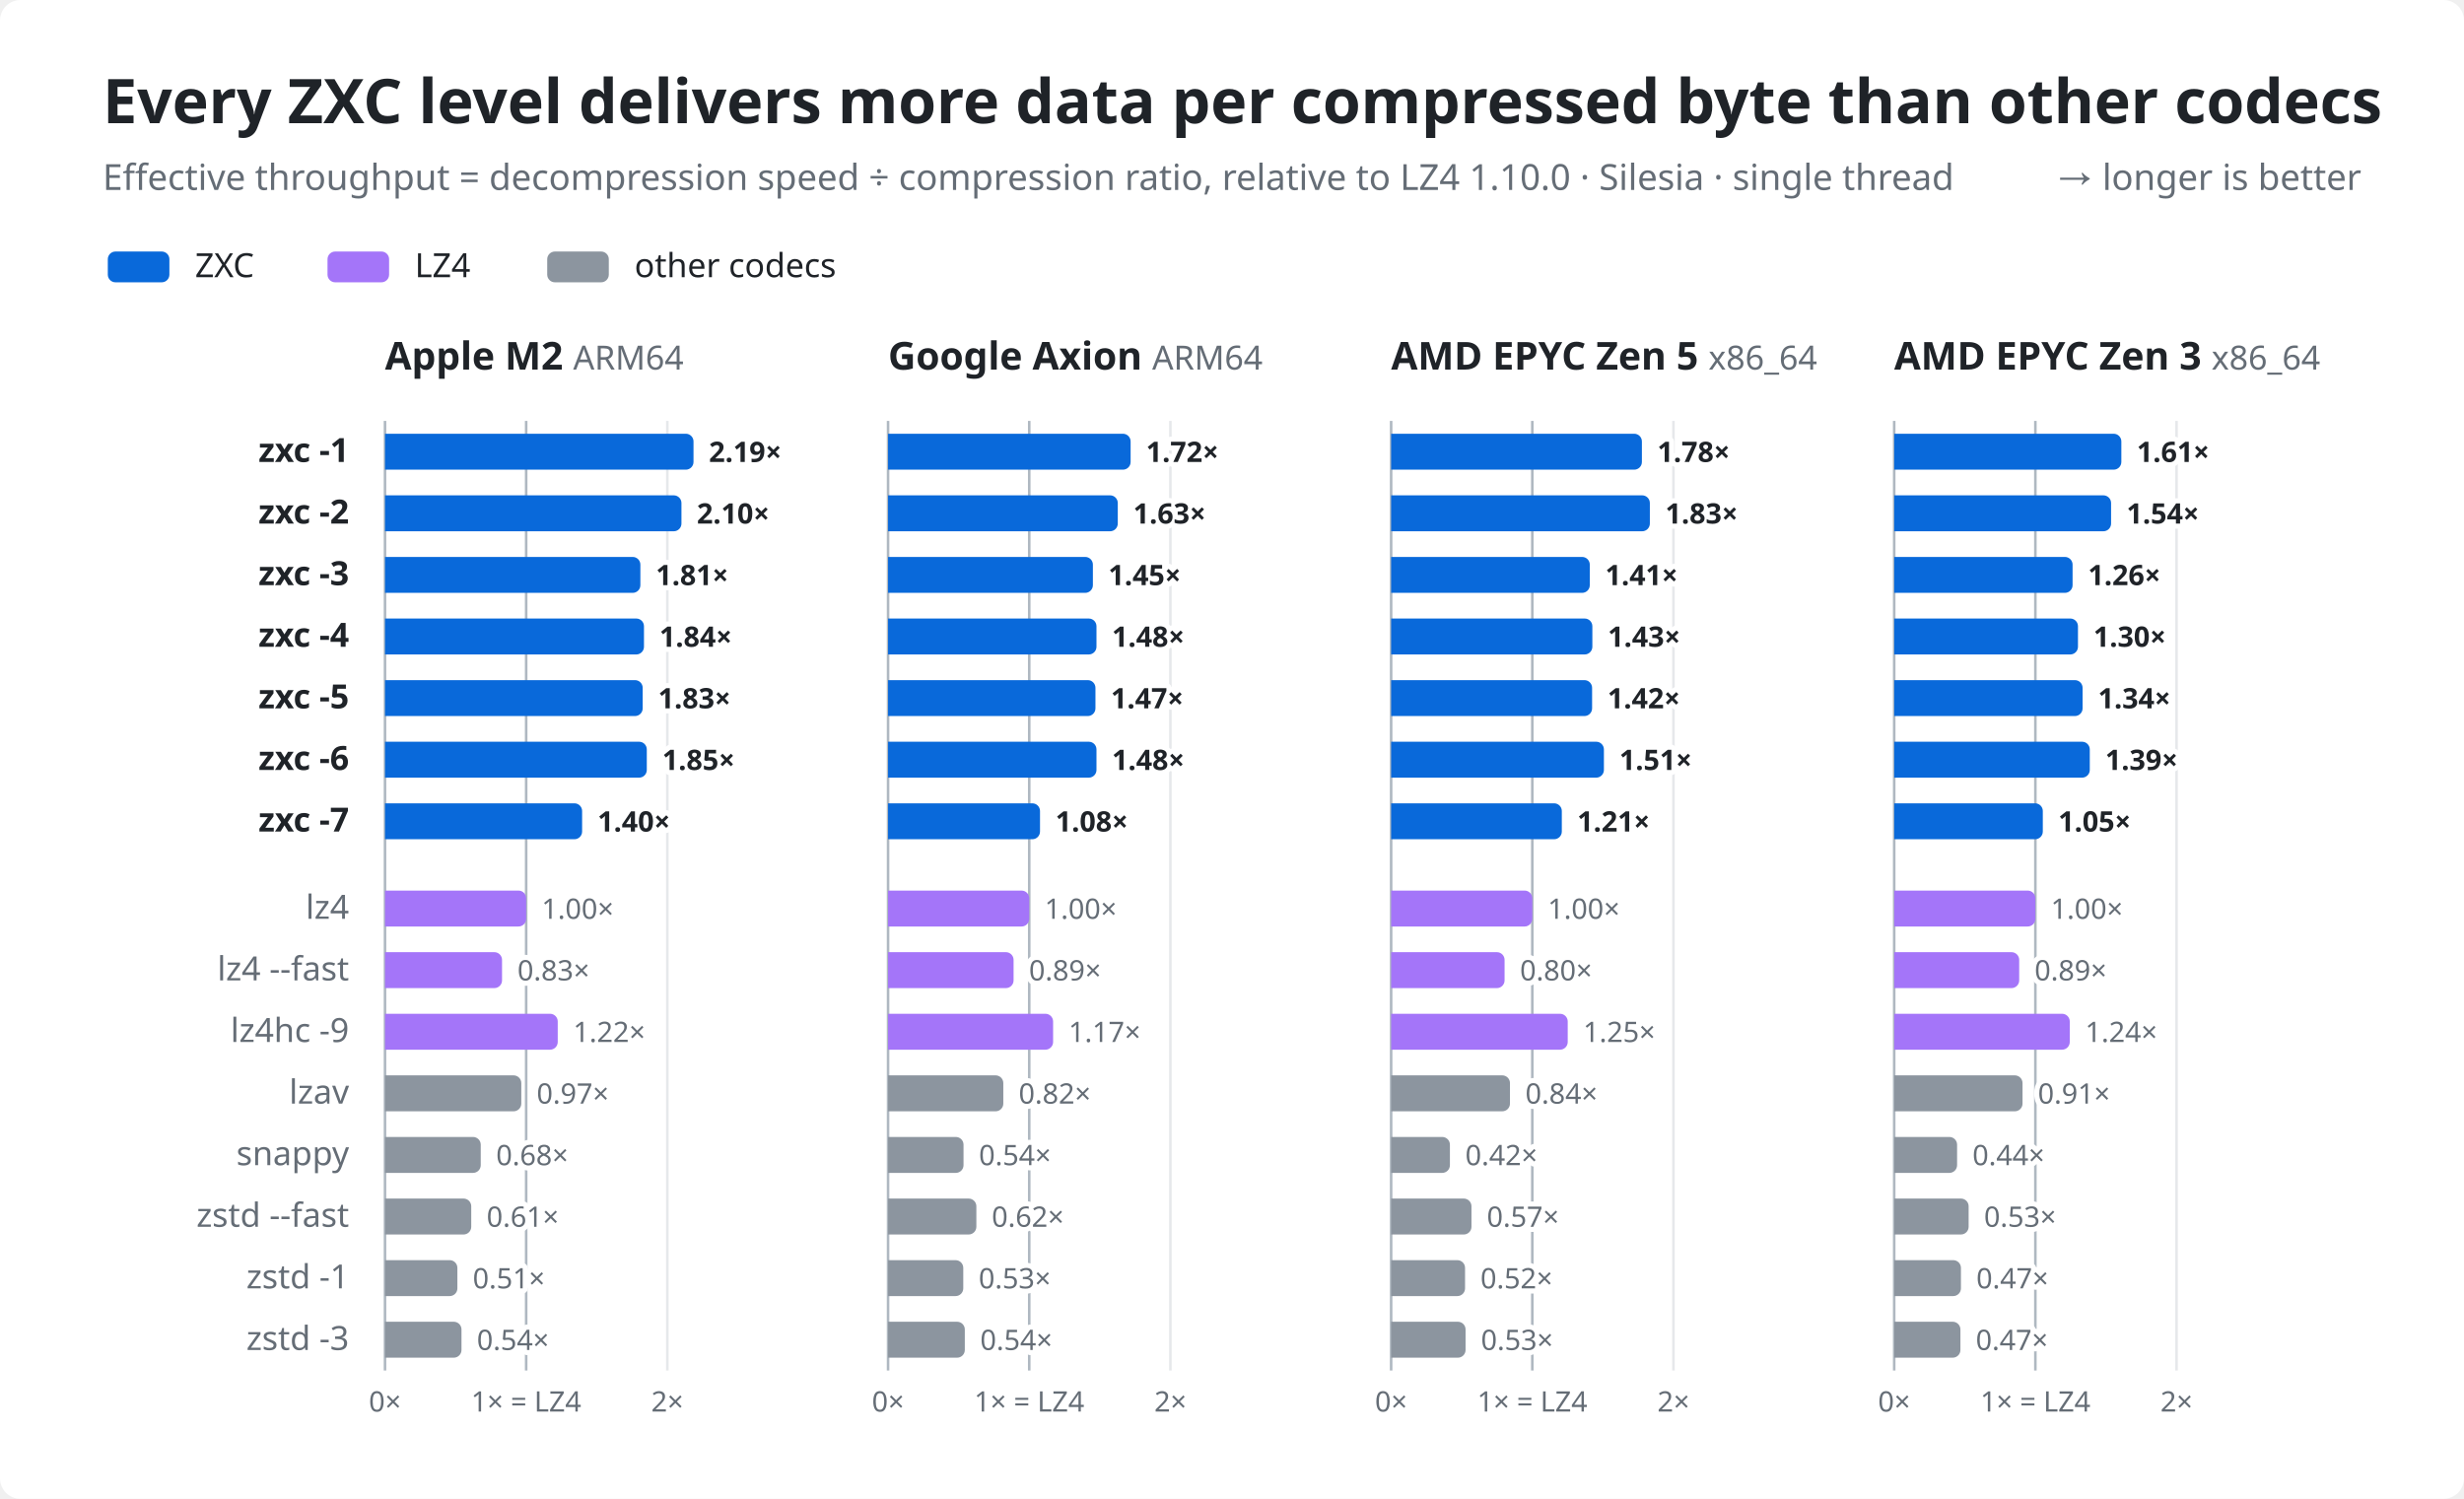
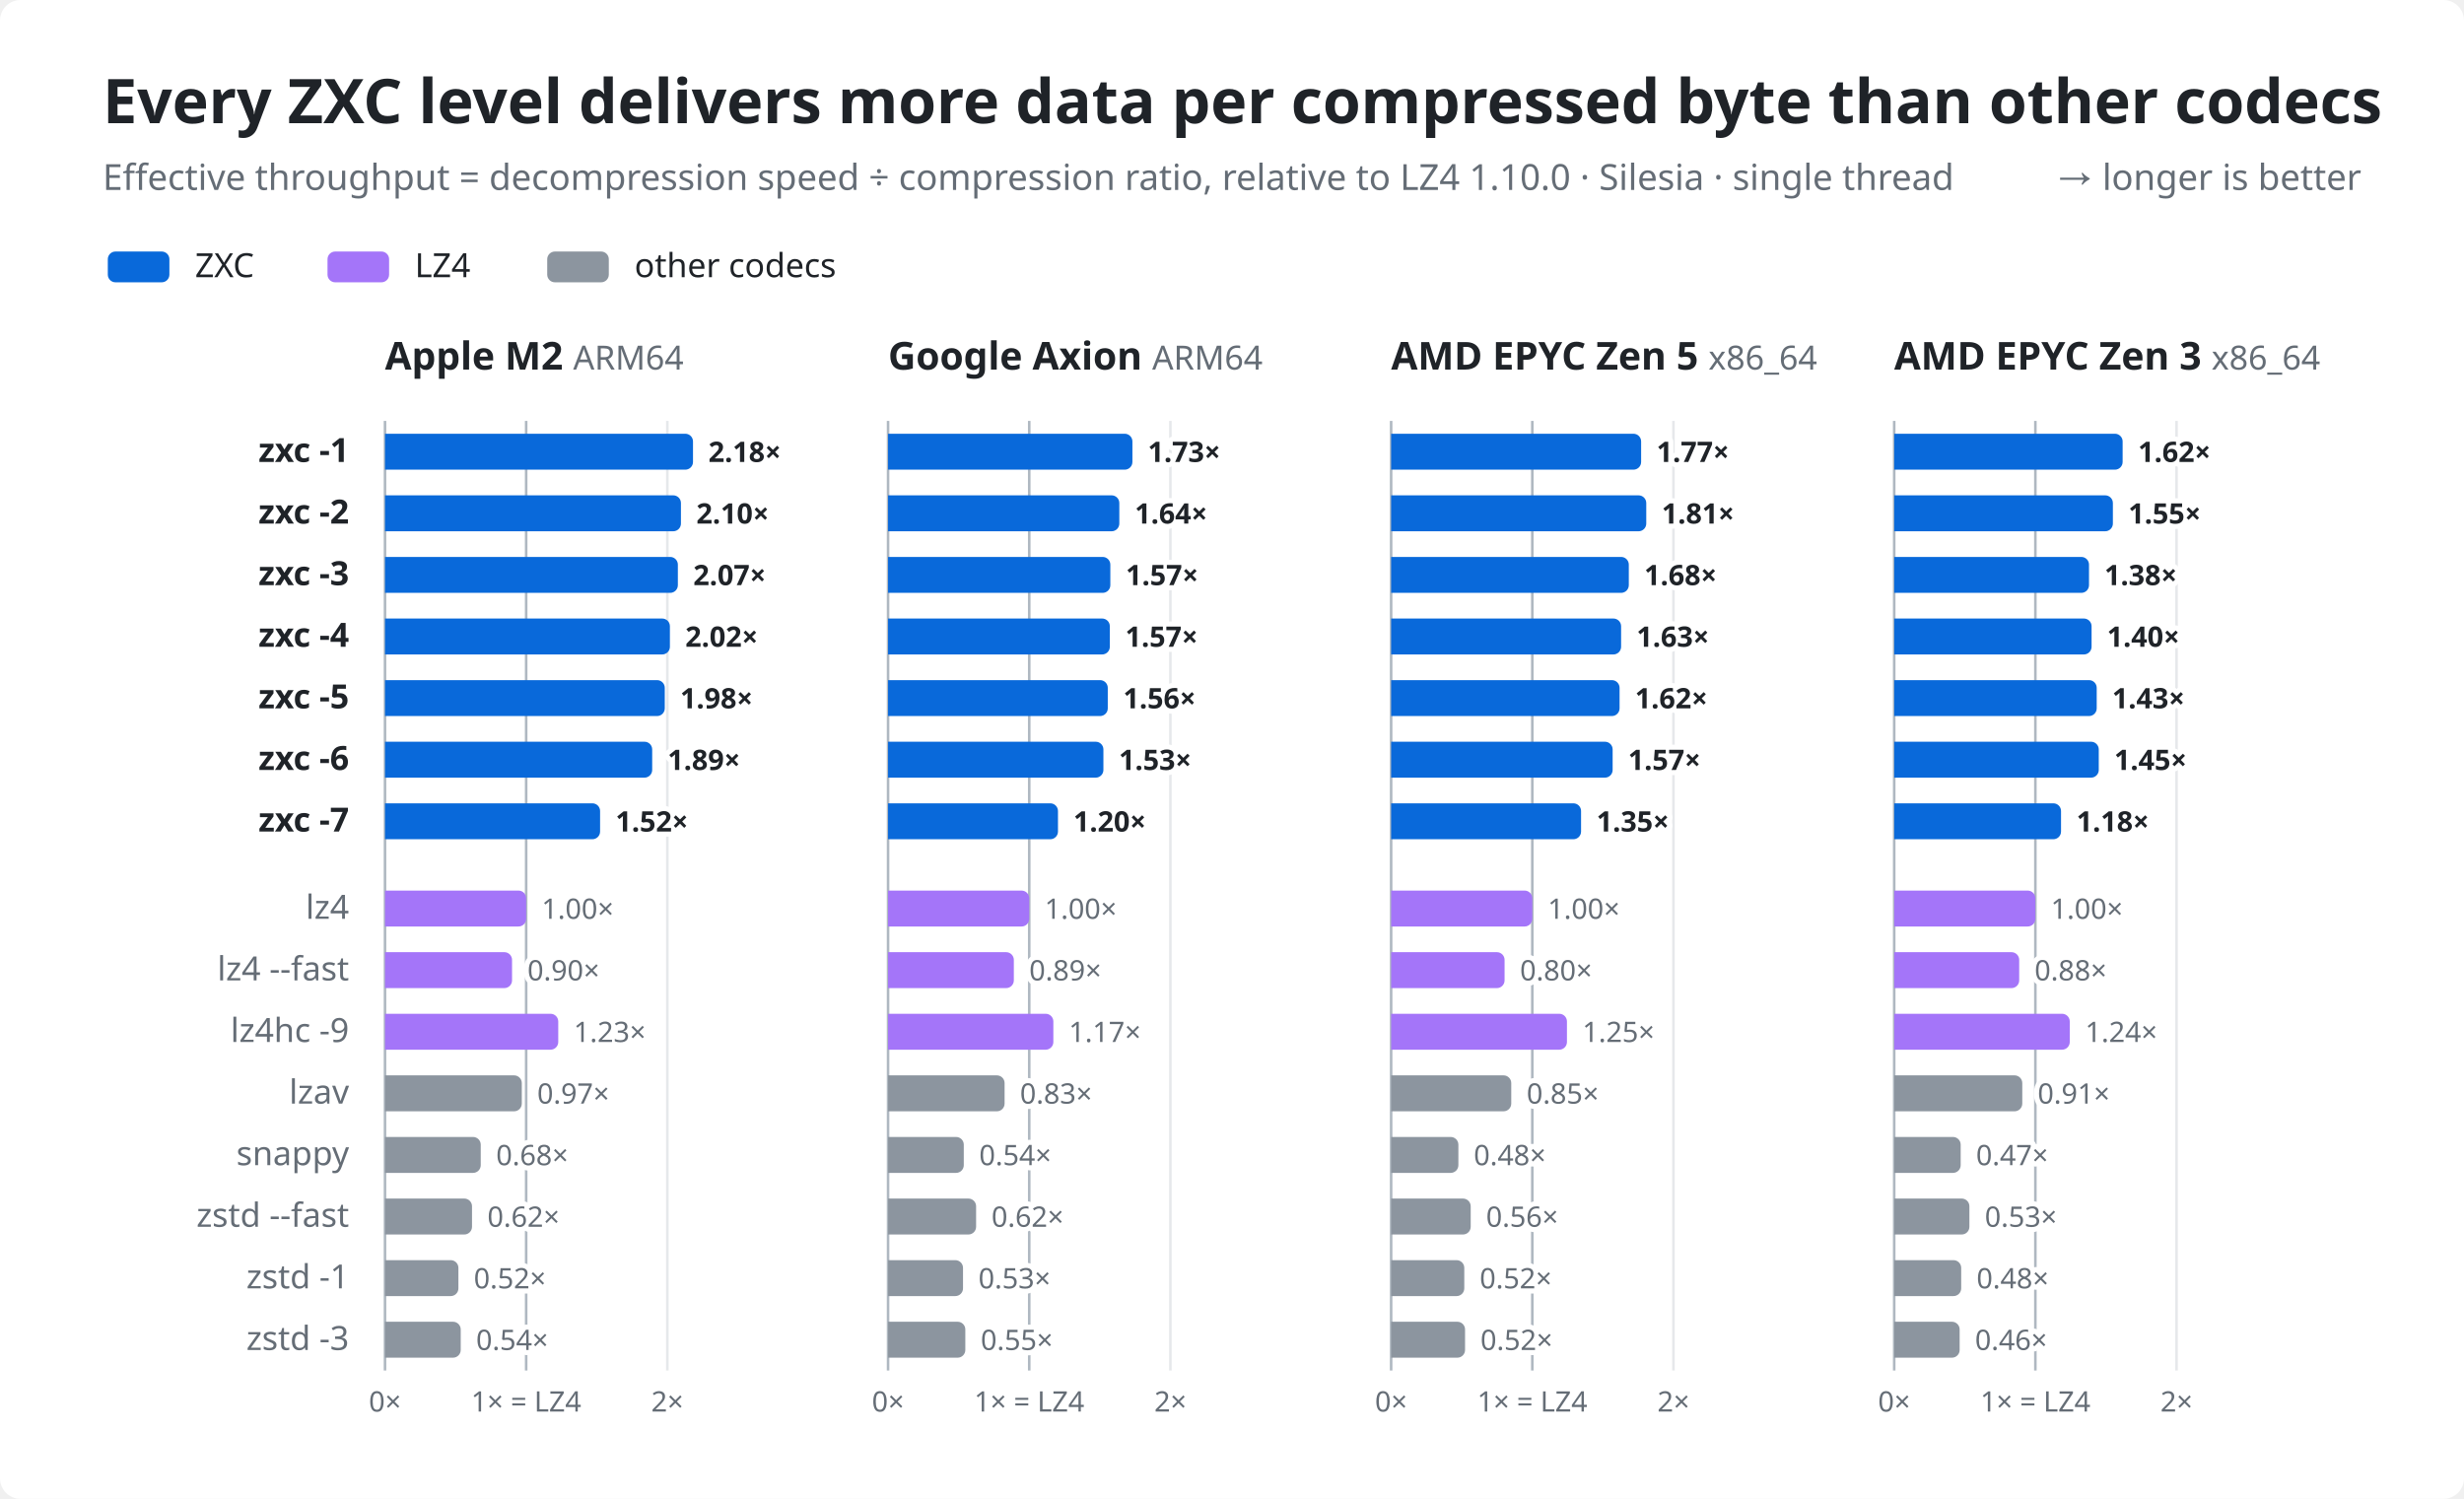
<svg xmlns="http://www.w3.org/2000/svg" viewBox="0 0 960 584" width="960" height="584" role="img" aria-label="Effective throughput relative to LZ4 for each codec on four CPUs: every ZXC level is above LZ4">
  <style>text{font-family:-apple-system,BlinkMacSystemFont,"Segoe UI","Noto Sans",Helvetica,Arial,sans-serif;font-size:11px}.t{font-size:24px;font-weight:700}.st{font-size:14px}.pt{font-size:15px;font-weight:600}.pa{font-size:13px;font-weight:400}.b{font-weight:600}.lg{font-size:13px}.num{font-variant-numeric:tabular-nums}.grid,.axis{stroke-width:1}.halo{paint-order:stroke;stroke-width:4;stroke-linejoin:round}.bg{fill:#ffffff}text{fill:#1f2328}.mu{fill:#656d76}.grid{stroke:#e6e8eb}.axis{stroke:#afb8c1}.zp{fill:#0969da}.gp{fill:#8c959f}.halo{stroke:#ffffff}.vp{fill:#a475f9}@media (prefers-color-scheme:dark){.bg{fill:#0d1117}text{fill:#e6edf3}.mu{fill:#8d96a0}.grid{stroke:#21262d}.axis{stroke:#3d444d}.zp{fill:#4493f8}.gp{fill:#6e7681}.halo{stroke:#0d1117}.vp{fill:#bc8cff}}.m{text-anchor:middle}.e{text-anchor:end}</style>
  <rect class="bg" width="960" height="584" rx="8" />
  <text x="40" y="48" class="t">Every ZXC level delivers more data per compressed byte than other codecs</text>
  <text x="40" y="74" class="st mu">Effective throughput = decompression speed ÷ compression ratio, relative to LZ4 1.10.0 · Silesia · single thread</text>
  <text x="920" y="74" class="st mu e">→ longer is better</text>
  <rect class="zp" x="42" y="98" width="24" height="12" rx="3" />
  <text x="76" y="108" class="lg">ZXC</text>
  <rect class="vp" x="127.6" y="98" width="24" height="12" rx="3" />
  <text x="161.6" y="108" class="lg">LZ4</text>
  <rect class="gp" x="213.2" y="98" width="24" height="12" rx="3" />
  <text x="247.2" y="108" class="lg">other codecs</text>
  <text x="136" y="180" class="lg b e">zxc -1</text>
  <text x="136" y="204" class="lg b e">zxc -2</text>
  <text x="136" y="228" class="lg b e">zxc -3</text>
  <text x="136" y="252" class="lg b e">zxc -4</text>
  <text x="136" y="276" class="lg b e">zxc -5</text>
  <text x="136" y="300" class="lg b e">zxc -6</text>
  <text x="136" y="324" class="lg b e">zxc -7</text>
  <text x="136" y="358" class="lg mu e">lz4</text>
  <text x="136" y="382" class="lg mu e">lz4 --fast</text>
  <text x="136" y="406" class="lg mu e">lz4hc -9</text>
  <text x="136" y="430" class="lg mu e">lzav</text>
  <text x="136" y="454" class="lg mu e">snappy</text>
  <text x="136" y="478" class="lg mu e">zstd --fast</text>
  <text x="136" y="502" class="lg mu e">zstd -1</text>
  <text x="136" y="526" class="lg mu e">zstd -3</text>
  <text x="150" y="144" class="pt">Apple M2 <tspan class="pa mu">ARM64</tspan>
  </text>
  <path class="axis" d="M150 164v370" />
  <text x="150" y="550" class="mu num m">0×</text>
  <path class="axis" d="M205 164v370" />
  <text x="205" y="550" class="mu num m">1× = LZ4</text>
  <path class="grid" d="M260 164v370" />
  <text x="260" y="550" class="mu num m">2×</text>
-   <path class="zp" d="M150 169h117.2a3 3 0 0 1 3 3v8a3 3 0 0 1 -3 3h-117.2z" />
-   <text x="276.2" y="180" class="num halo b">2.19×</text>
-   <path class="zp" d="M150 193h112.5a3 3 0 0 1 3 3v8a3 3 0 0 1 -3 3h-112.5z" />
-   <text x="271.5" y="204" class="num halo b">2.10×</text>
-   <path class="zp" d="M150 217h96.5a3 3 0 0 1 3 3v8a3 3 0 0 1 -3 3h-96.5z" />
-   <text x="255.5" y="228" class="num halo b">1.81×</text>
-   <path class="zp" d="M150 241h97.9a3 3 0 0 1 3 3v8a3 3 0 0 1 -3 3h-97.9z" />
-   <text x="256.9" y="252" class="num halo b">1.84×</text>
-   <path class="zp" d="M150 265h97.4a3 3 0 0 1 3 3v8a3 3 0 0 1 -3 3h-97.4z" />
-   <text x="256.4" y="276" class="num halo b">1.83×</text>
-   <path class="zp" d="M150 289h99a3 3 0 0 1 3 3v8a3 3 0 0 1 -3 3h-99z" />
-   <text x="258" y="300" class="num halo b">1.85×</text>
-   <path class="zp" d="M150 313h73.8a3 3 0 0 1 3 3v8a3 3 0 0 1 -3 3h-73.8z" />
-   <text x="232.8" y="324" class="num halo b">1.40×</text>
+   <path class="zp" d="M150 169h117a3 3 0 0 1 3 3v8a3 3 0 0 1 -3 3h-117z" />
+   <text x="276" y="180" class="num halo b">2.18×</text>
+   <path class="zp" d="M150 193h112.3a3 3 0 0 1 3 3v8a3 3 0 0 1 -3 3h-112.3z" />
+   <text x="271.3" y="204" class="num halo b">2.10×</text>
+   <path class="zp" d="M150 217h111.1a3 3 0 0 1 3 3v8a3 3 0 0 1 -3 3h-111.1z" />
+   <text x="270.1" y="228" class="num halo b">2.07×</text>
+   <path class="zp" d="M150 241h108a3 3 0 0 1 3 3v8a3 3 0 0 1 -3 3h-108z" />
+   <text x="267" y="252" class="num halo b">2.02×</text>
+   <path class="zp" d="M150 265h106a3 3 0 0 1 3 3v8a3 3 0 0 1 -3 3h-106z" />
+   <text x="265" y="276" class="num halo b">1.98×</text>
+   <path class="zp" d="M150 289h101.1a3 3 0 0 1 3 3v8a3 3 0 0 1 -3 3h-101.1z" />
+   <text x="260.1" y="300" class="num halo b">1.89×</text>
+   <path class="zp" d="M150 313h80.8a3 3 0 0 1 3 3v8a3 3 0 0 1 -3 3h-80.8z" />
+   <text x="239.8" y="324" class="num halo b">1.52×</text>
  <path class="vp" d="M150 347h52a3 3 0 0 1 3 3v8a3 3 0 0 1 -3 3h-52z" />
  <text x="211" y="358" class="num halo mu">1.00×</text>
-   <path class="vp" d="M150 371h42.6a3 3 0 0 1 3 3v8a3 3 0 0 1 -3 3h-42.6z" />
-   <text x="201.6" y="382" class="num halo mu">0.83×</text>
-   <path class="vp" d="M150 395h64.3a3 3 0 0 1 3 3v8a3 3 0 0 1 -3 3h-64.3z" />
-   <text x="223.3" y="406" class="num halo mu">1.22×</text>
-   <path class="gp" d="M150 419h50.1a3 3 0 0 1 3 3v8a3 3 0 0 1 -3 3h-50.1z" />
-   <text x="209.1" y="430" class="num halo mu">0.97×</text>
+   <path class="vp" d="M150 371h46.5a3 3 0 0 1 3 3v8a3 3 0 0 1 -3 3h-46.5z" />
+   <text x="205.5" y="382" class="num halo mu">0.90×</text>
+   <path class="vp" d="M150 395h64.5a3 3 0 0 1 3 3v8a3 3 0 0 1 -3 3h-64.5z" />
+   <text x="223.5" y="406" class="num halo mu">1.23×</text>
+   <path class="gp" d="M150 419h50.3a3 3 0 0 1 3 3v8a3 3 0 0 1 -3 3h-50.3z" />
+   <text x="209.3" y="430" class="num halo mu">0.97×</text>
  <path class="gp" d="M150 443h34.3a3 3 0 0 1 3 3v8a3 3 0 0 1 -3 3h-34.3z" />
  <text x="193.3" y="454" class="num halo mu">0.68×</text>
-   <path class="gp" d="M150 467h30.6a3 3 0 0 1 3 3v8a3 3 0 0 1 -3 3h-30.6z" />
-   <text x="189.6" y="478" class="num halo mu">0.61×</text>
-   <path class="gp" d="M150 491h25.2a3 3 0 0 1 3 3v8a3 3 0 0 1 -3 3h-25.2z" />
-   <text x="184.2" y="502" class="num halo mu">0.51×</text>
-   <path class="gp" d="M150 515h26.8a3 3 0 0 1 3 3v8a3 3 0 0 1 -3 3h-26.8z" />
-   <text x="185.8" y="526" class="num halo mu">0.54×</text>
+   <path class="gp" d="M150 467h30.9a3 3 0 0 1 3 3v8a3 3 0 0 1 -3 3h-30.9z" />
+   <text x="189.9" y="478" class="num halo mu">0.62×</text>
+   <path class="gp" d="M150 491h25.6a3 3 0 0 1 3 3v8a3 3 0 0 1 -3 3h-25.6z" />
+   <text x="184.6" y="502" class="num halo mu">0.52×</text>
+   <path class="gp" d="M150 515h26.5a3 3 0 0 1 3 3v8a3 3 0 0 1 -3 3h-26.5z" />
+   <text x="185.5" y="526" class="num halo mu">0.54×</text>
  <text x="346" y="144" class="pt">Google Axion <tspan class="pa mu">ARM64</tspan>
  </text>
  <path class="axis" d="M346 164v370" />
  <text x="346" y="550" class="mu num m">0×</text>
  <path class="axis" d="M401 164v370" />
  <text x="401" y="550" class="mu num m">1× = LZ4</text>
  <path class="grid" d="M456 164v370" />
  <text x="456" y="550" class="mu num m">2×</text>
-   <path class="zp" d="M346 169h91.5a3 3 0 0 1 3 3v8a3 3 0 0 1 -3 3h-91.5z" />
-   <text x="446.5" y="180" class="num halo b">1.72×</text>
-   <path class="zp" d="M346 193h86.5a3 3 0 0 1 3 3v8a3 3 0 0 1 -3 3h-86.5z" />
-   <text x="441.5" y="204" class="num halo b">1.63×</text>
-   <path class="zp" d="M346 217h76.8a3 3 0 0 1 3 3v8a3 3 0 0 1 -3 3h-76.8z" />
-   <text x="431.8" y="228" class="num halo b">1.45×</text>
-   <path class="zp" d="M346 241h78.2a3 3 0 0 1 3 3v8a3 3 0 0 1 -3 3h-78.2z" />
-   <text x="433.2" y="252" class="num halo b">1.48×</text>
-   <path class="zp" d="M346 265h77.8a3 3 0 0 1 3 3v8a3 3 0 0 1 -3 3h-77.8z" />
-   <text x="432.8" y="276" class="num halo b">1.47×</text>
-   <path class="zp" d="M346 289h78.2a3 3 0 0 1 3 3v8a3 3 0 0 1 -3 3h-78.2z" />
-   <text x="433.2" y="300" class="num halo b">1.48×</text>
-   <path class="zp" d="M346 313h56.2a3 3 0 0 1 3 3v8a3 3 0 0 1 -3 3h-56.2z" />
-   <text x="411.2" y="324" class="num halo b">1.08×</text>
+   <path class="zp" d="M346 169h92.2a3 3 0 0 1 3 3v8a3 3 0 0 1 -3 3h-92.2z" />
+   <text x="447.2" y="180" class="num halo b">1.73×</text>
+   <path class="zp" d="M346 193h87.1a3 3 0 0 1 3 3v8a3 3 0 0 1 -3 3h-87.1z" />
+   <text x="442.1" y="204" class="num halo b">1.64×</text>
+   <path class="zp" d="M346 217h83.6a3 3 0 0 1 3 3v8a3 3 0 0 1 -3 3h-83.6z" />
+   <text x="438.6" y="228" class="num halo b">1.57×</text>
+   <path class="zp" d="M346 241h83.4a3 3 0 0 1 3 3v8a3 3 0 0 1 -3 3h-83.4z" />
+   <text x="438.4" y="252" class="num halo b">1.57×</text>
+   <path class="zp" d="M346 265h82.6a3 3 0 0 1 3 3v8a3 3 0 0 1 -3 3h-82.6z" />
+   <text x="437.6" y="276" class="num halo b">1.56×</text>
+   <path class="zp" d="M346 289h80.9a3 3 0 0 1 3 3v8a3 3 0 0 1 -3 3h-80.9z" />
+   <text x="435.9" y="300" class="num halo b">1.53×</text>
+   <path class="zp" d="M346 313h63.2a3 3 0 0 1 3 3v8a3 3 0 0 1 -3 3h-63.2z" />
+   <text x="418.2" y="324" class="num halo b">1.20×</text>
  <path class="vp" d="M346 347h52a3 3 0 0 1 3 3v8a3 3 0 0 1 -3 3h-52z" />
  <text x="407" y="358" class="num halo mu">1.00×</text>
-   <path class="vp" d="M346 371h45.9a3 3 0 0 1 3 3v8a3 3 0 0 1 -3 3h-45.9z" />
-   <text x="400.9" y="382" class="num halo mu">0.89×</text>
-   <path class="vp" d="M346 395h61.3a3 3 0 0 1 3 3v8a3 3 0 0 1 -3 3h-61.3z" />
-   <text x="416.3" y="406" class="num halo mu">1.17×</text>
-   <path class="gp" d="M346 419h41.9a3 3 0 0 1 3 3v8a3 3 0 0 1 -3 3h-41.9z" />
-   <text x="396.9" y="430" class="num halo mu">0.82×</text>
-   <path class="gp" d="M346 443h26.4a3 3 0 0 1 3 3v8a3 3 0 0 1 -3 3h-26.4z" />
-   <text x="381.4" y="454" class="num halo mu">0.54×</text>
-   <path class="gp" d="M346 467h31.4a3 3 0 0 1 3 3v8a3 3 0 0 1 -3 3h-31.4z" />
-   <text x="386.4" y="478" class="num halo mu">0.62×</text>
-   <path class="gp" d="M346 491h26.3a3 3 0 0 1 3 3v8a3 3 0 0 1 -3 3h-26.3z" />
-   <text x="381.3" y="502" class="num halo mu">0.53×</text>
-   <path class="gp" d="M346 515h26.9a3 3 0 0 1 3 3v8a3 3 0 0 1 -3 3h-26.9z" />
-   <text x="381.9" y="526" class="num halo mu">0.54×</text>
+   <path class="vp" d="M346 371h46a3 3 0 0 1 3 3v8a3 3 0 0 1 -3 3h-46z" />
+   <text x="401" y="382" class="num halo mu">0.89×</text>
+   <path class="vp" d="M346 395h61.4a3 3 0 0 1 3 3v8a3 3 0 0 1 -3 3h-61.4z" />
+   <text x="416.4" y="406" class="num halo mu">1.17×</text>
+   <path class="gp" d="M346 419h42.4a3 3 0 0 1 3 3v8a3 3 0 0 1 -3 3h-42.4z" />
+   <text x="397.4" y="430" class="num halo mu">0.83×</text>
+   <path class="gp" d="M346 443h26.5a3 3 0 0 1 3 3v8a3 3 0 0 1 -3 3h-26.5z" />
+   <text x="381.5" y="454" class="num halo mu">0.54×</text>
+   <path class="gp" d="M346 467h31.3a3 3 0 0 1 3 3v8a3 3 0 0 1 -3 3h-31.3z" />
+   <text x="386.3" y="478" class="num halo mu">0.62×</text>
+   <path class="gp" d="M346 491h26.2a3 3 0 0 1 3 3v8a3 3 0 0 1 -3 3h-26.2z" />
+   <text x="381.2" y="502" class="num halo mu">0.53×</text>
+   <path class="gp" d="M346 515h27.1a3 3 0 0 1 3 3v8a3 3 0 0 1 -3 3h-27.1z" />
+   <text x="382.1" y="526" class="num halo mu">0.55×</text>
  <text x="542" y="144" class="pt">AMD EPYC Zen 5 <tspan class="pa mu">x86_64</tspan>
  </text>
  <path class="axis" d="M542 164v370" />
  <text x="542" y="550" class="mu num m">0×</text>
  <path class="axis" d="M597 164v370" />
  <text x="597" y="550" class="mu num m">1× = LZ4</text>
  <path class="grid" d="M652 164v370" />
  <text x="652" y="550" class="mu num m">2×</text>
-   <path class="zp" d="M542 169h94.7a3 3 0 0 1 3 3v8a3 3 0 0 1 -3 3h-94.7z" />
-   <text x="645.7" y="180" class="num halo b">1.78×</text>
-   <path class="zp" d="M542 193h97.8a3 3 0 0 1 3 3v8a3 3 0 0 1 -3 3h-97.8z" />
-   <text x="648.8" y="204" class="num halo b">1.83×</text>
-   <path class="zp" d="M542 217h74.4a3 3 0 0 1 3 3v8a3 3 0 0 1 -3 3h-74.4z" />
-   <text x="625.4" y="228" class="num halo b">1.41×</text>
-   <path class="zp" d="M542 241h75.4a3 3 0 0 1 3 3v8a3 3 0 0 1 -3 3h-75.4z" />
-   <text x="626.4" y="252" class="num halo b">1.43×</text>
-   <path class="zp" d="M542 265h75.3a3 3 0 0 1 3 3v8a3 3 0 0 1 -3 3h-75.3z" />
-   <text x="626.3" y="276" class="num halo b">1.42×</text>
-   <path class="zp" d="M542 289h79.9a3 3 0 0 1 3 3v8a3 3 0 0 1 -3 3h-79.9z" />
-   <text x="630.9" y="300" class="num halo b">1.51×</text>
-   <path class="zp" d="M542 313h63.5a3 3 0 0 1 3 3v8a3 3 0 0 1 -3 3h-63.5z" />
-   <text x="614.5" y="324" class="num halo b">1.21×</text>
+   <path class="zp" d="M542 169h94.4a3 3 0 0 1 3 3v8a3 3 0 0 1 -3 3h-94.4z" />
+   <text x="645.4" y="180" class="num halo b">1.77×</text>
+   <path class="zp" d="M542 193h96.4a3 3 0 0 1 3 3v8a3 3 0 0 1 -3 3h-96.4z" />
+   <text x="647.4" y="204" class="num halo b">1.81×</text>
+   <path class="zp" d="M542 217h89.6a3 3 0 0 1 3 3v8a3 3 0 0 1 -3 3h-89.6z" />
+   <text x="640.6" y="228" class="num halo b">1.68×</text>
+   <path class="zp" d="M542 241h86.6a3 3 0 0 1 3 3v8a3 3 0 0 1 -3 3h-86.6z" />
+   <text x="637.6" y="252" class="num halo b">1.63×</text>
+   <path class="zp" d="M542 265h86a3 3 0 0 1 3 3v8a3 3 0 0 1 -3 3h-86z" />
+   <text x="637" y="276" class="num halo b">1.62×</text>
+   <path class="zp" d="M542 289h83.3a3 3 0 0 1 3 3v8a3 3 0 0 1 -3 3h-83.3z" />
+   <text x="634.3" y="300" class="num halo b">1.57×</text>
+   <path class="zp" d="M542 313h71a3 3 0 0 1 3 3v8a3 3 0 0 1 -3 3h-71z" />
+   <text x="622" y="324" class="num halo b">1.35×</text>
  <path class="vp" d="M542 347h52a3 3 0 0 1 3 3v8a3 3 0 0 1 -3 3h-52z" />
  <text x="603" y="358" class="num halo mu">1.00×</text>
  <path class="vp" d="M542 371h41.2a3 3 0 0 1 3 3v8a3 3 0 0 1 -3 3h-41.2z" />
  <text x="592.2" y="382" class="num halo mu">0.80×</text>
-   <path class="vp" d="M542 395h65.8a3 3 0 0 1 3 3v8a3 3 0 0 1 -3 3h-65.8z" />
-   <text x="616.8" y="406" class="num halo mu">1.25×</text>
-   <path class="gp" d="M542 419h43.3a3 3 0 0 1 3 3v8a3 3 0 0 1 -3 3h-43.3z" />
-   <text x="594.3" y="430" class="num halo mu">0.84×</text>
-   <path class="gp" d="M542 443h19.9a3 3 0 0 1 3 3v8a3 3 0 0 1 -3 3h-19.9z" />
-   <text x="570.9" y="454" class="num halo mu">0.42×</text>
-   <path class="gp" d="M542 467h28.3a3 3 0 0 1 3 3v8a3 3 0 0 1 -3 3h-28.3z" />
-   <text x="579.3" y="478" class="num halo mu">0.57×</text>
-   <path class="gp" d="M542 491h25.8a3 3 0 0 1 3 3v8a3 3 0 0 1 -3 3h-25.8z" />
-   <text x="576.8" y="502" class="num halo mu">0.52×</text>
-   <path class="gp" d="M542 515h26a3 3 0 0 1 3 3v8a3 3 0 0 1 -3 3h-26z" />
-   <text x="577" y="526" class="num halo mu">0.53×</text>
+   <path class="vp" d="M542 395h65.5a3 3 0 0 1 3 3v8a3 3 0 0 1 -3 3h-65.5z" />
+   <text x="616.5" y="406" class="num halo mu">1.25×</text>
+   <path class="gp" d="M542 419h43.8a3 3 0 0 1 3 3v8a3 3 0 0 1 -3 3h-43.8z" />
+   <text x="594.8" y="430" class="num halo mu">0.85×</text>
+   <path class="gp" d="M542 443h23.2a3 3 0 0 1 3 3v8a3 3 0 0 1 -3 3h-23.2z" />
+   <text x="574.2" y="454" class="num halo mu">0.48×</text>
+   <path class="gp" d="M542 467h28a3 3 0 0 1 3 3v8a3 3 0 0 1 -3 3h-28z" />
+   <text x="579" y="478" class="num halo mu">0.56×</text>
+   <path class="gp" d="M542 491h25.5a3 3 0 0 1 3 3v8a3 3 0 0 1 -3 3h-25.5z" />
+   <text x="576.5" y="502" class="num halo mu">0.52×</text>
+   <path class="gp" d="M542 515h25.8a3 3 0 0 1 3 3v8a3 3 0 0 1 -3 3h-25.8z" />
+   <text x="576.8" y="526" class="num halo mu">0.52×</text>
  <text x="738" y="144" class="pt">AMD EPYC Zen 3 <tspan class="pa mu">x86_64</tspan>
  </text>
  <path class="axis" d="M738 164v370" />
  <text x="738" y="550" class="mu num m">0×</text>
  <path class="axis" d="M793 164v370" />
  <text x="793" y="550" class="mu num m">1× = LZ4</text>
  <path class="grid" d="M848 164v370" />
  <text x="848" y="550" class="mu num m">2×</text>
-   <path class="zp" d="M738 169h85.5a3 3 0 0 1 3 3v8a3 3 0 0 1 -3 3h-85.5z" />
-   <text x="832.5" y="180" class="num halo b">1.61×</text>
-   <path class="zp" d="M738 193h81.5a3 3 0 0 1 3 3v8a3 3 0 0 1 -3 3h-81.5z" />
-   <text x="828.5" y="204" class="num halo b">1.54×</text>
-   <path class="zp" d="M738 217h66.5a3 3 0 0 1 3 3v8a3 3 0 0 1 -3 3h-66.5z" />
-   <text x="813.5" y="228" class="num halo b">1.26×</text>
-   <path class="zp" d="M738 241h68.6a3 3 0 0 1 3 3v8a3 3 0 0 1 -3 3h-68.6z" />
-   <text x="815.6" y="252" class="num halo b">1.30×</text>
-   <path class="zp" d="M738 265h70.4a3 3 0 0 1 3 3v8a3 3 0 0 1 -3 3h-70.4z" />
-   <text x="817.4" y="276" class="num halo b">1.34×</text>
-   <path class="zp" d="M738 289h73.2a3 3 0 0 1 3 3v8a3 3 0 0 1 -3 3h-73.2z" />
-   <text x="820.2" y="300" class="num halo b">1.39×</text>
-   <path class="zp" d="M738 313h54.9a3 3 0 0 1 3 3v8a3 3 0 0 1 -3 3h-54.9z" />
-   <text x="801.9" y="324" class="num halo b">1.05×</text>
+   <path class="zp" d="M738 169h86a3 3 0 0 1 3 3v8a3 3 0 0 1 -3 3h-86z" />
+   <text x="833" y="180" class="num halo b">1.62×</text>
+   <path class="zp" d="M738 193h82.2a3 3 0 0 1 3 3v8a3 3 0 0 1 -3 3h-82.2z" />
+   <text x="829.2" y="204" class="num halo b">1.55×</text>
+   <path class="zp" d="M738 217h72.9a3 3 0 0 1 3 3v8a3 3 0 0 1 -3 3h-72.9z" />
+   <text x="819.9" y="228" class="num halo b">1.38×</text>
+   <path class="zp" d="M738 241h73.9a3 3 0 0 1 3 3v8a3 3 0 0 1 -3 3h-73.9z" />
+   <text x="820.9" y="252" class="num halo b">1.40×</text>
+   <path class="zp" d="M738 265h75.9a3 3 0 0 1 3 3v8a3 3 0 0 1 -3 3h-75.9z" />
+   <text x="822.9" y="276" class="num halo b">1.43×</text>
+   <path class="zp" d="M738 289h76.7a3 3 0 0 1 3 3v8a3 3 0 0 1 -3 3h-76.7z" />
+   <text x="823.7" y="300" class="num halo b">1.45×</text>
+   <path class="zp" d="M738 313h62a3 3 0 0 1 3 3v8a3 3 0 0 1 -3 3h-62z" />
+   <text x="809" y="324" class="num halo b">1.18×</text>
  <path class="vp" d="M738 347h52a3 3 0 0 1 3 3v8a3 3 0 0 1 -3 3h-52z" />
  <text x="799" y="358" class="num halo mu">1.00×</text>
  <path class="vp" d="M738 371h45.7a3 3 0 0 1 3 3v8a3 3 0 0 1 -3 3h-45.7z" />
-   <text x="792.7" y="382" class="num halo mu">0.89×</text>
+   <text x="792.7" y="382" class="num halo mu">0.88×</text>
  <path class="vp" d="M738 395h65.4a3 3 0 0 1 3 3v8a3 3 0 0 1 -3 3h-65.4z" />
  <text x="812.4" y="406" class="num halo mu">1.24×</text>
-   <path class="gp" d="M738 419h47a3 3 0 0 1 3 3v8a3 3 0 0 1 -3 3h-47z" />
-   <text x="794" y="430" class="num halo mu">0.91×</text>
-   <path class="gp" d="M738 443h21.5a3 3 0 0 1 3 3v8a3 3 0 0 1 -3 3h-21.5z" />
-   <text x="768.5" y="454" class="num halo mu">0.44×</text>
-   <path class="gp" d="M738 467h26a3 3 0 0 1 3 3v8a3 3 0 0 1 -3 3h-26z" />
-   <text x="773" y="478" class="num halo mu">0.53×</text>
-   <path class="gp" d="M738 491h23a3 3 0 0 1 3 3v8a3 3 0 0 1 -3 3h-23z" />
-   <text x="770" y="502" class="num halo mu">0.47×</text>
-   <path class="gp" d="M738 515h22.8a3 3 0 0 1 3 3v8a3 3 0 0 1 -3 3h-22.8z" />
-   <text x="769.8" y="526" class="num halo mu">0.47×</text>
+   <path class="gp" d="M738 419h46.9a3 3 0 0 1 3 3v8a3 3 0 0 1 -3 3h-46.9z" />
+   <text x="793.9" y="430" class="num halo mu">0.91×</text>
+   <path class="gp" d="M738 443h22.9a3 3 0 0 1 3 3v8a3 3 0 0 1 -3 3h-22.9z" />
+   <text x="769.9" y="454" class="num halo mu">0.47×</text>
+   <path class="gp" d="M738 467h26.3a3 3 0 0 1 3 3v8a3 3 0 0 1 -3 3h-26.3z" />
+   <text x="773.3" y="478" class="num halo mu">0.53×</text>
+   <path class="gp" d="M738 491h23.1a3 3 0 0 1 3 3v8a3 3 0 0 1 -3 3h-23.1z" />
+   <text x="770.1" y="502" class="num halo mu">0.48×</text>
+   <path class="gp" d="M738 515h22.5a3 3 0 0 1 3 3v8a3 3 0 0 1 -3 3h-22.5z" />
+   <text x="769.5" y="526" class="num halo mu">0.46×</text>
</svg>
